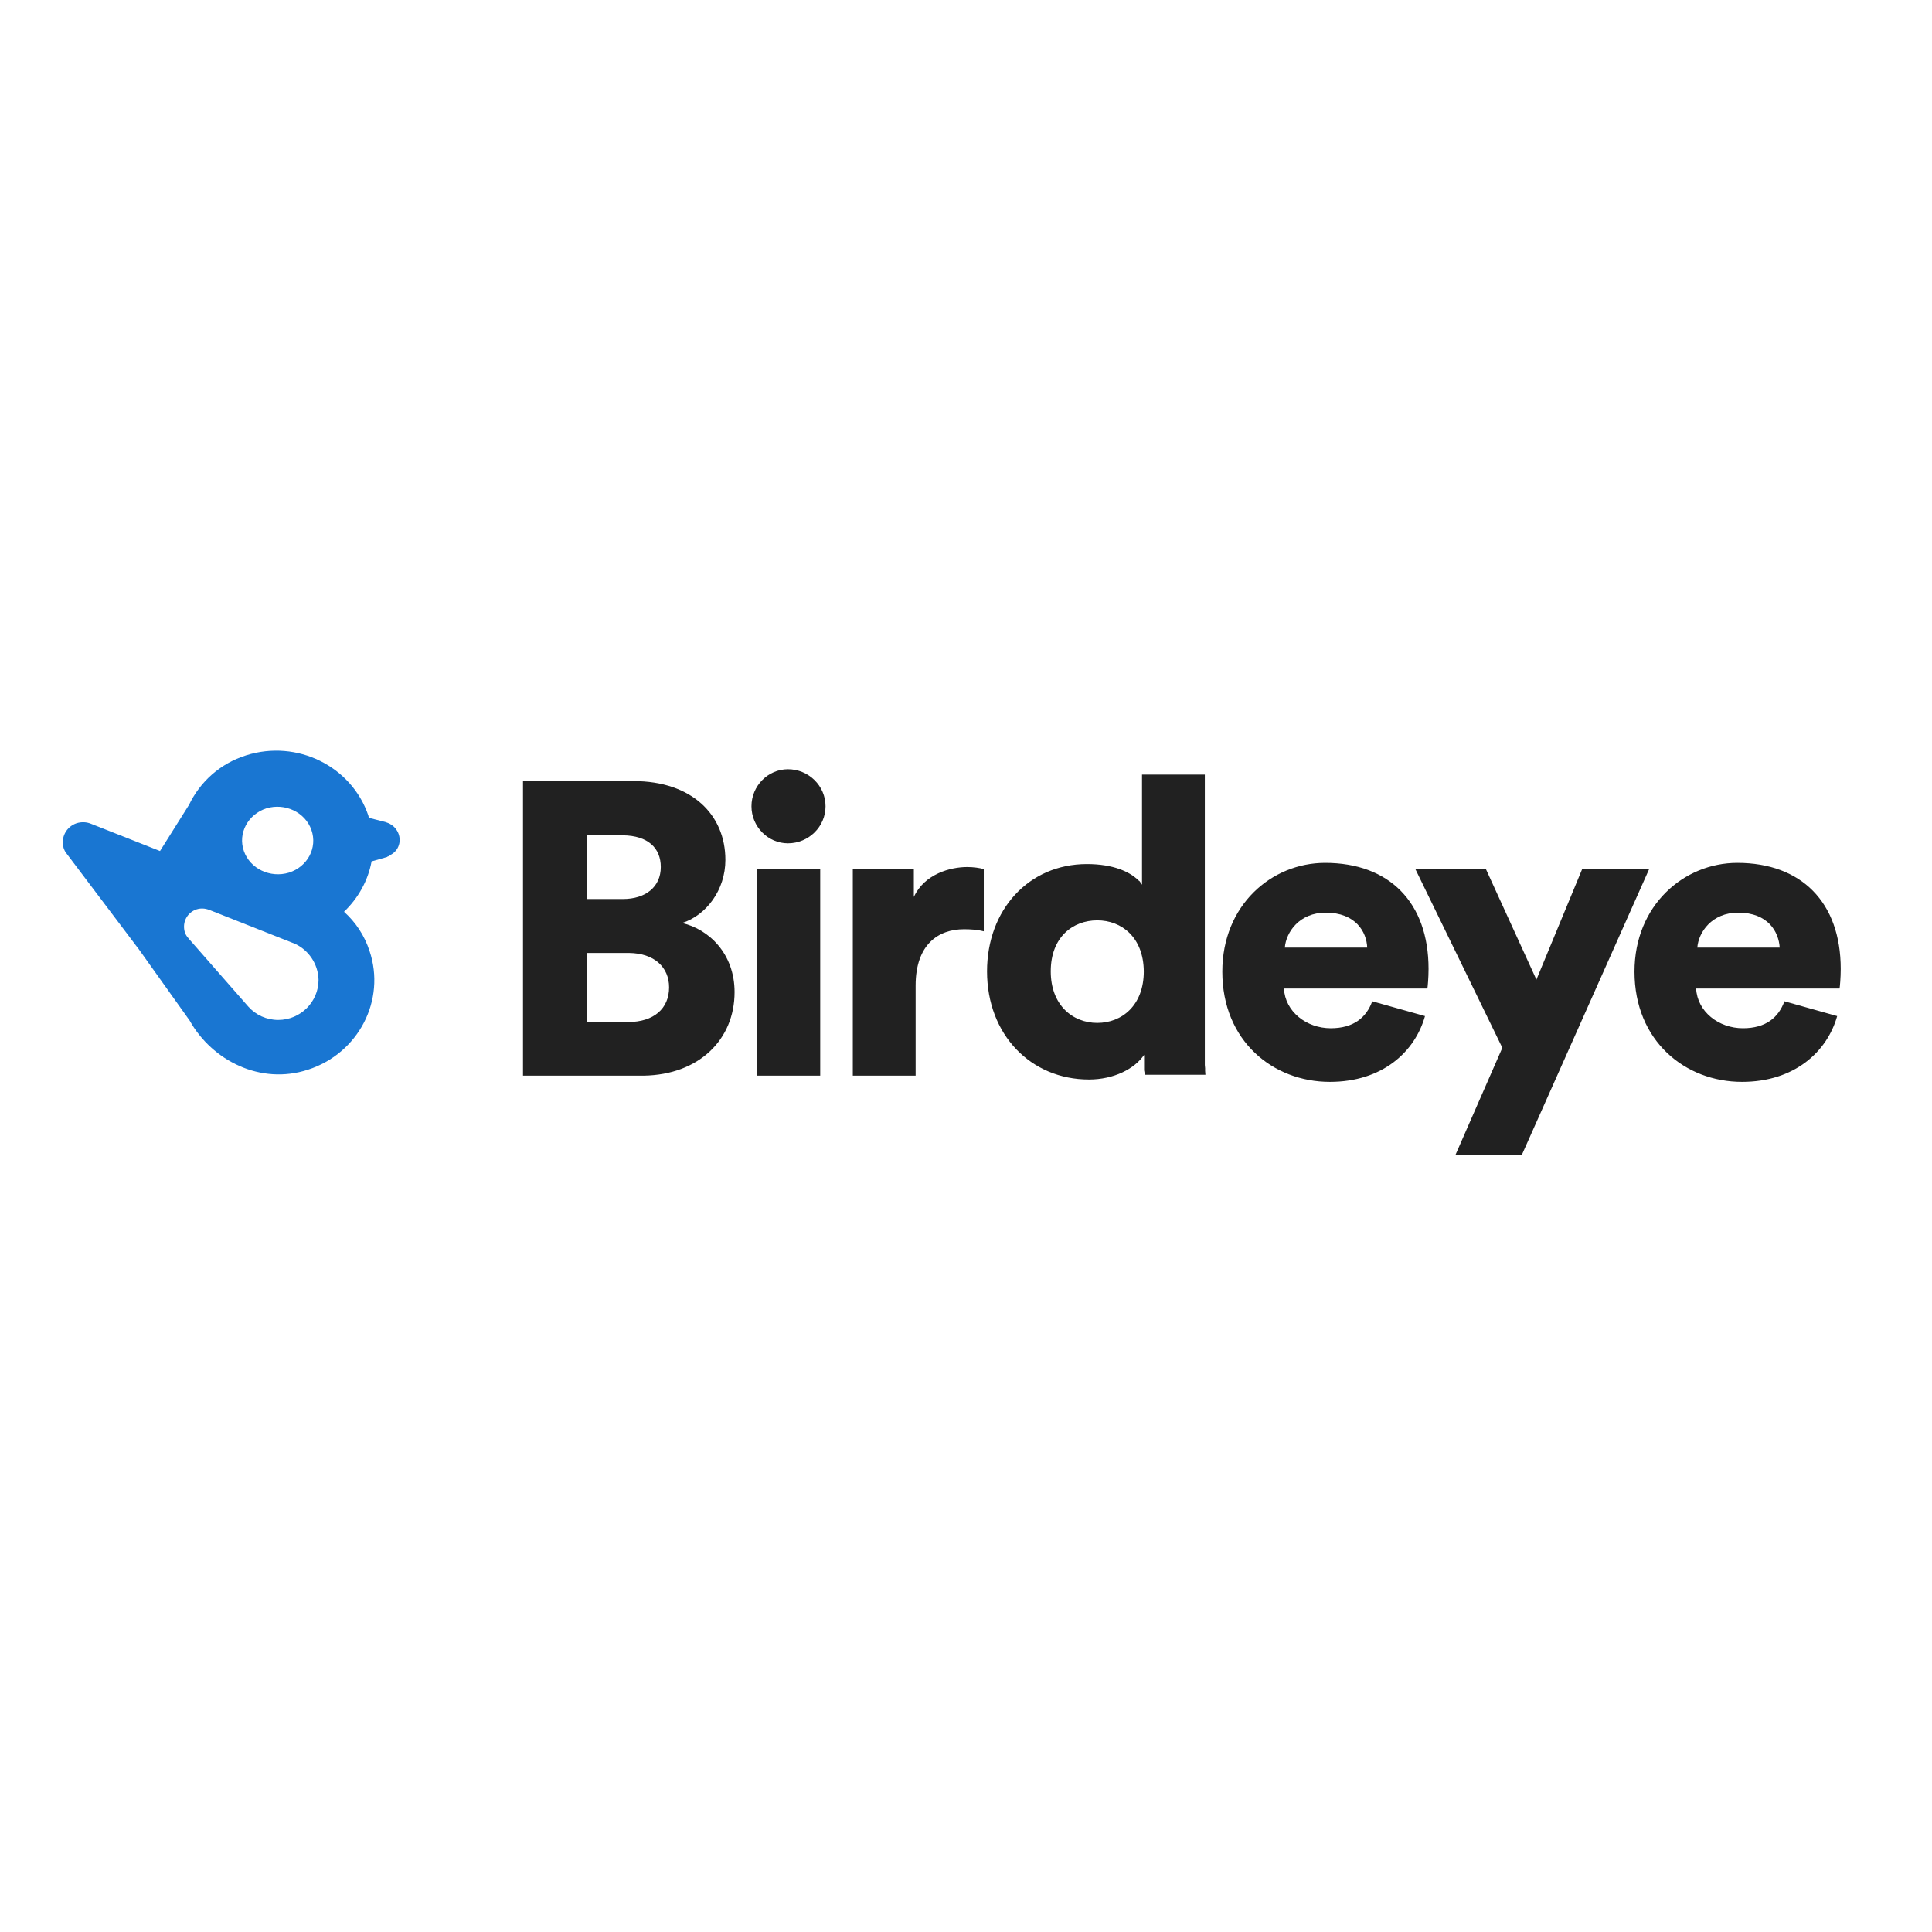
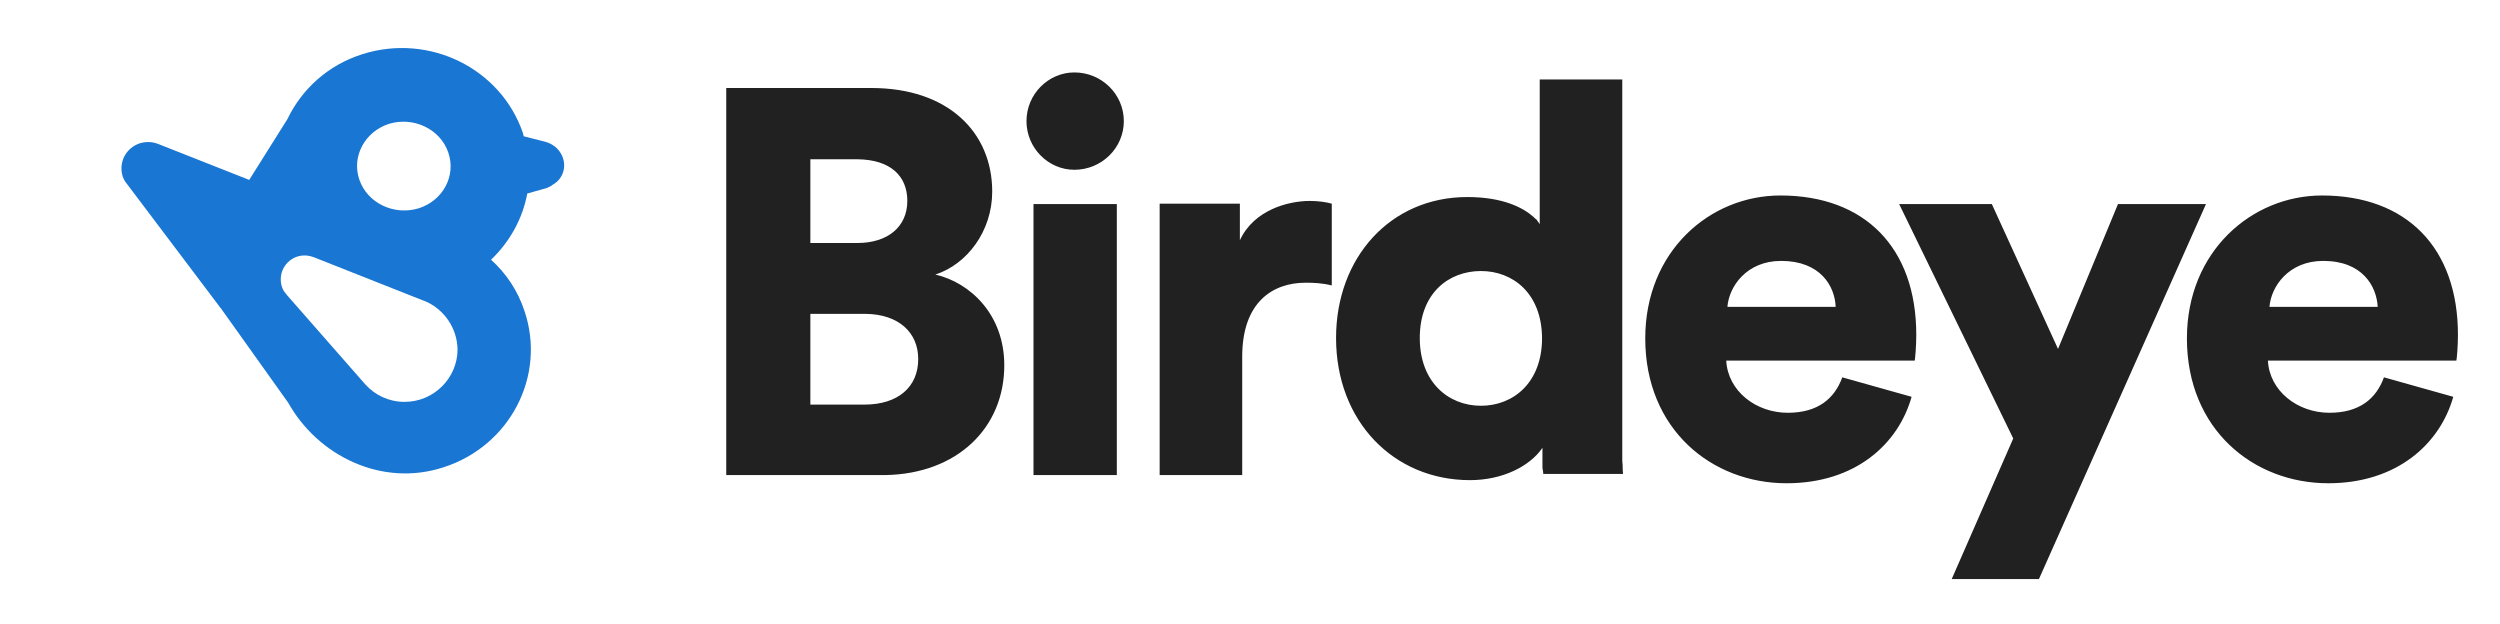
- <svg xmlns="http://www.w3.org/2000/svg" version="1.1" id="layer" x="0px" y="0px" viewBox="-153 -46 652 652" style="enable-background:new -153 -46 652 652;" xml:space="preserve">
+ <svg xmlns="http://www.w3.org/2000/svg" version="1.1" id="layer" viewBox="-163 195 642 160" xml:space="preserve">
  <style type="text/css">
	.st0{fill:#212121;}
	.st1{fill-rule:evenodd;clip-rule:evenodd;fill:#1976D2;}
</style>
  <path class="st0" d="M60.8,217.6c19.6,0,31,11.3,31,26.6c0,10.2-6.5,18.7-14.6,21.3c9,2.1,17.7,10.3,17.7,23.3  c0,16.1-12.1,27.9-30.6,28.2H23.5v-99.4H60.8z M59.1,275.6H45.1v23.3h13.9c8.6,0,13.8-4.5,13.8-11.7c0-6.8-5-11.5-13.5-11.6H59.1z   M56.9,235.9H45.1v21.5h12.1c7.7,0,12.8-4.1,12.8-10.8c0-6.4-4.3-10.6-12.8-10.7H56.9z M112.9,238.6c7,0,12.7-5.6,12.7-12.5  c0-6.9-5.7-12.5-12.7-12.5c-6.7,0-12.3,5.6-12.3,12.5C100.6,233,106.2,238.6,112.9,238.6L112.9,238.6z M123.8,317v-69.6h-21.4V317  H123.8z M156,317v-30.4c0-13.9,7.7-19,16.3-19c2.1,0,4.3,0.1,6.7,0.7v-21c-1.4-0.4-3.5-0.7-5.6-0.7c-5.6,0-14.4,2.3-18,10.1v-9.4  h-20.6V317H156z M253.6,215.4v90l0,0.8v2l0,0.5v0.9l0,0.9l0,0.8l0,1l0,1.1l0.1,1.1l0,0.9l0.1,1.3h-20.5v-0.3l-0.1-0.7l-0.1-0.5  l0-0.5l0-0.6l0-0.3l0-0.6l0-0.3v-0.5l0-0.3v-0.3l0-0.5V310c-3.2,4.7-10.2,8.3-18.6,8.3c-19.6,0-34.4-15.1-34.4-36.5  c0-20.7,14-36.2,33.7-36.2c9.1,0,14.3,2.7,17,5.1l0.2,0.2c0.2,0.2,0.4,0.4,0.6,0.5l0.4,0.6l0.1,0.1l0.1,0.2l0.1,0.1l0.1,0.2l0,0  v-37.2H253.6z M217.3,264.6c-8.2,0-15.7,5.6-15.7,17.2c0,11.4,7.4,17.4,15.7,17.4c8.3,0,15.7-5.9,15.7-17.4  C232.9,270.3,225.5,264.6,217.3,264.6L217.3,264.6z M294.2,245.2c21.6,0,34.9,13.3,34.9,35.8c0,3-0.3,6.2-0.4,6.6h-48.4  c0.4,7.8,7.6,13.4,15.8,13.4c7.7,0,12-3.6,14-9.1l17.8,5c-3.4,12.1-14.4,22.2-32.1,22.2c-19.2,0-36.3-13.8-36.3-37.2  C259.5,259.5,276.1,245.2,294.2,245.2L294.2,245.2z M294.4,262c-8.9,0-13.4,6.6-13.8,11.8h27.8C308.2,268.5,304.5,262,294.4,262  L294.4,262z M294.4,262 M360.6,343.7l42.9-96.3h-22.6l-15.4,37.2l-17-37.2h-23.8l29.3,60.2l-15.8,36.1H360.6z M433.3,245.2  c21.6,0,34.9,13.3,34.9,35.8c0,3-0.3,6.2-0.4,6.6h-48.4c0.4,7.8,7.6,13.4,15.8,13.4c7.7,0,12-3.6,14-9.1l17.8,5  c-3.4,12.1-14.5,22.2-32.1,22.2c-19.2,0-36.3-13.8-36.3-37.2C398.6,259.5,415.3,245.2,433.3,245.2L433.3,245.2z M433.6,262  c-8.9,0-13.4,6.6-13.8,11.8h27.8C447.3,268.5,443.7,262,433.6,262L433.6,262z M433.6,262" />
  <path class="st1" d="M-53.7,272.4l-0.8-0.3l-27.8-11c-0.8-0.3-1.6-0.5-2.5-0.5c-3.4,0-6.1,2.8-6.1,6.1c0,1.4,0.4,2.7,1.3,3.7l0,0  c0.1,0.2,0.3,0.3,0.4,0.5l20,22.8c2.5,2.8,6.1,4.5,10.1,4.5c7.5,0,13.6-6.1,13.6-13.5C-45.6,279.3-48.9,274.5-53.7,272.4   M-63.1,226.8c6.3-1.9,13.1,1.3,15.2,7.3c2.1,6-1.3,12.4-7.6,14.4c-6.3,1.9-13.1-1.3-15.2-7.3C-72.8,235.2-69.3,228.8-63.1,226.8   M-19.3,233.9c-0.9-1.3-2.3-2.1-3.7-2.5l-5.5-1.4c-0.1-0.2-0.1-0.5-0.2-0.8c-5.7-16.7-24.1-25.7-41.2-20.3  c-8.9,2.8-15.6,9-19.3,16.7l-9.8,15.6l-23.3-9.2c-1.5-0.6-3.1-0.7-4.8-0.2c-3.6,1.2-5.5,4.9-4.4,8.5c0.2,0.5,0.4,1,0.7,1.4v0  l24.3,32.2l0,0.1l0.1,0l17.4,24.4c7.6,13.6,24,21.8,39.9,16.6c17.1-5.5,26.4-23.5,20.8-40.1c-1.7-5.2-4.7-9.7-8.6-13.2  c4.8-4.6,8.1-10.5,9.3-17l5.3-1.5v-0.1c0.5-0.1,0.9-0.4,1.3-0.7C-18,240.7-17.2,236.8-19.3,233.9" />
</svg>
